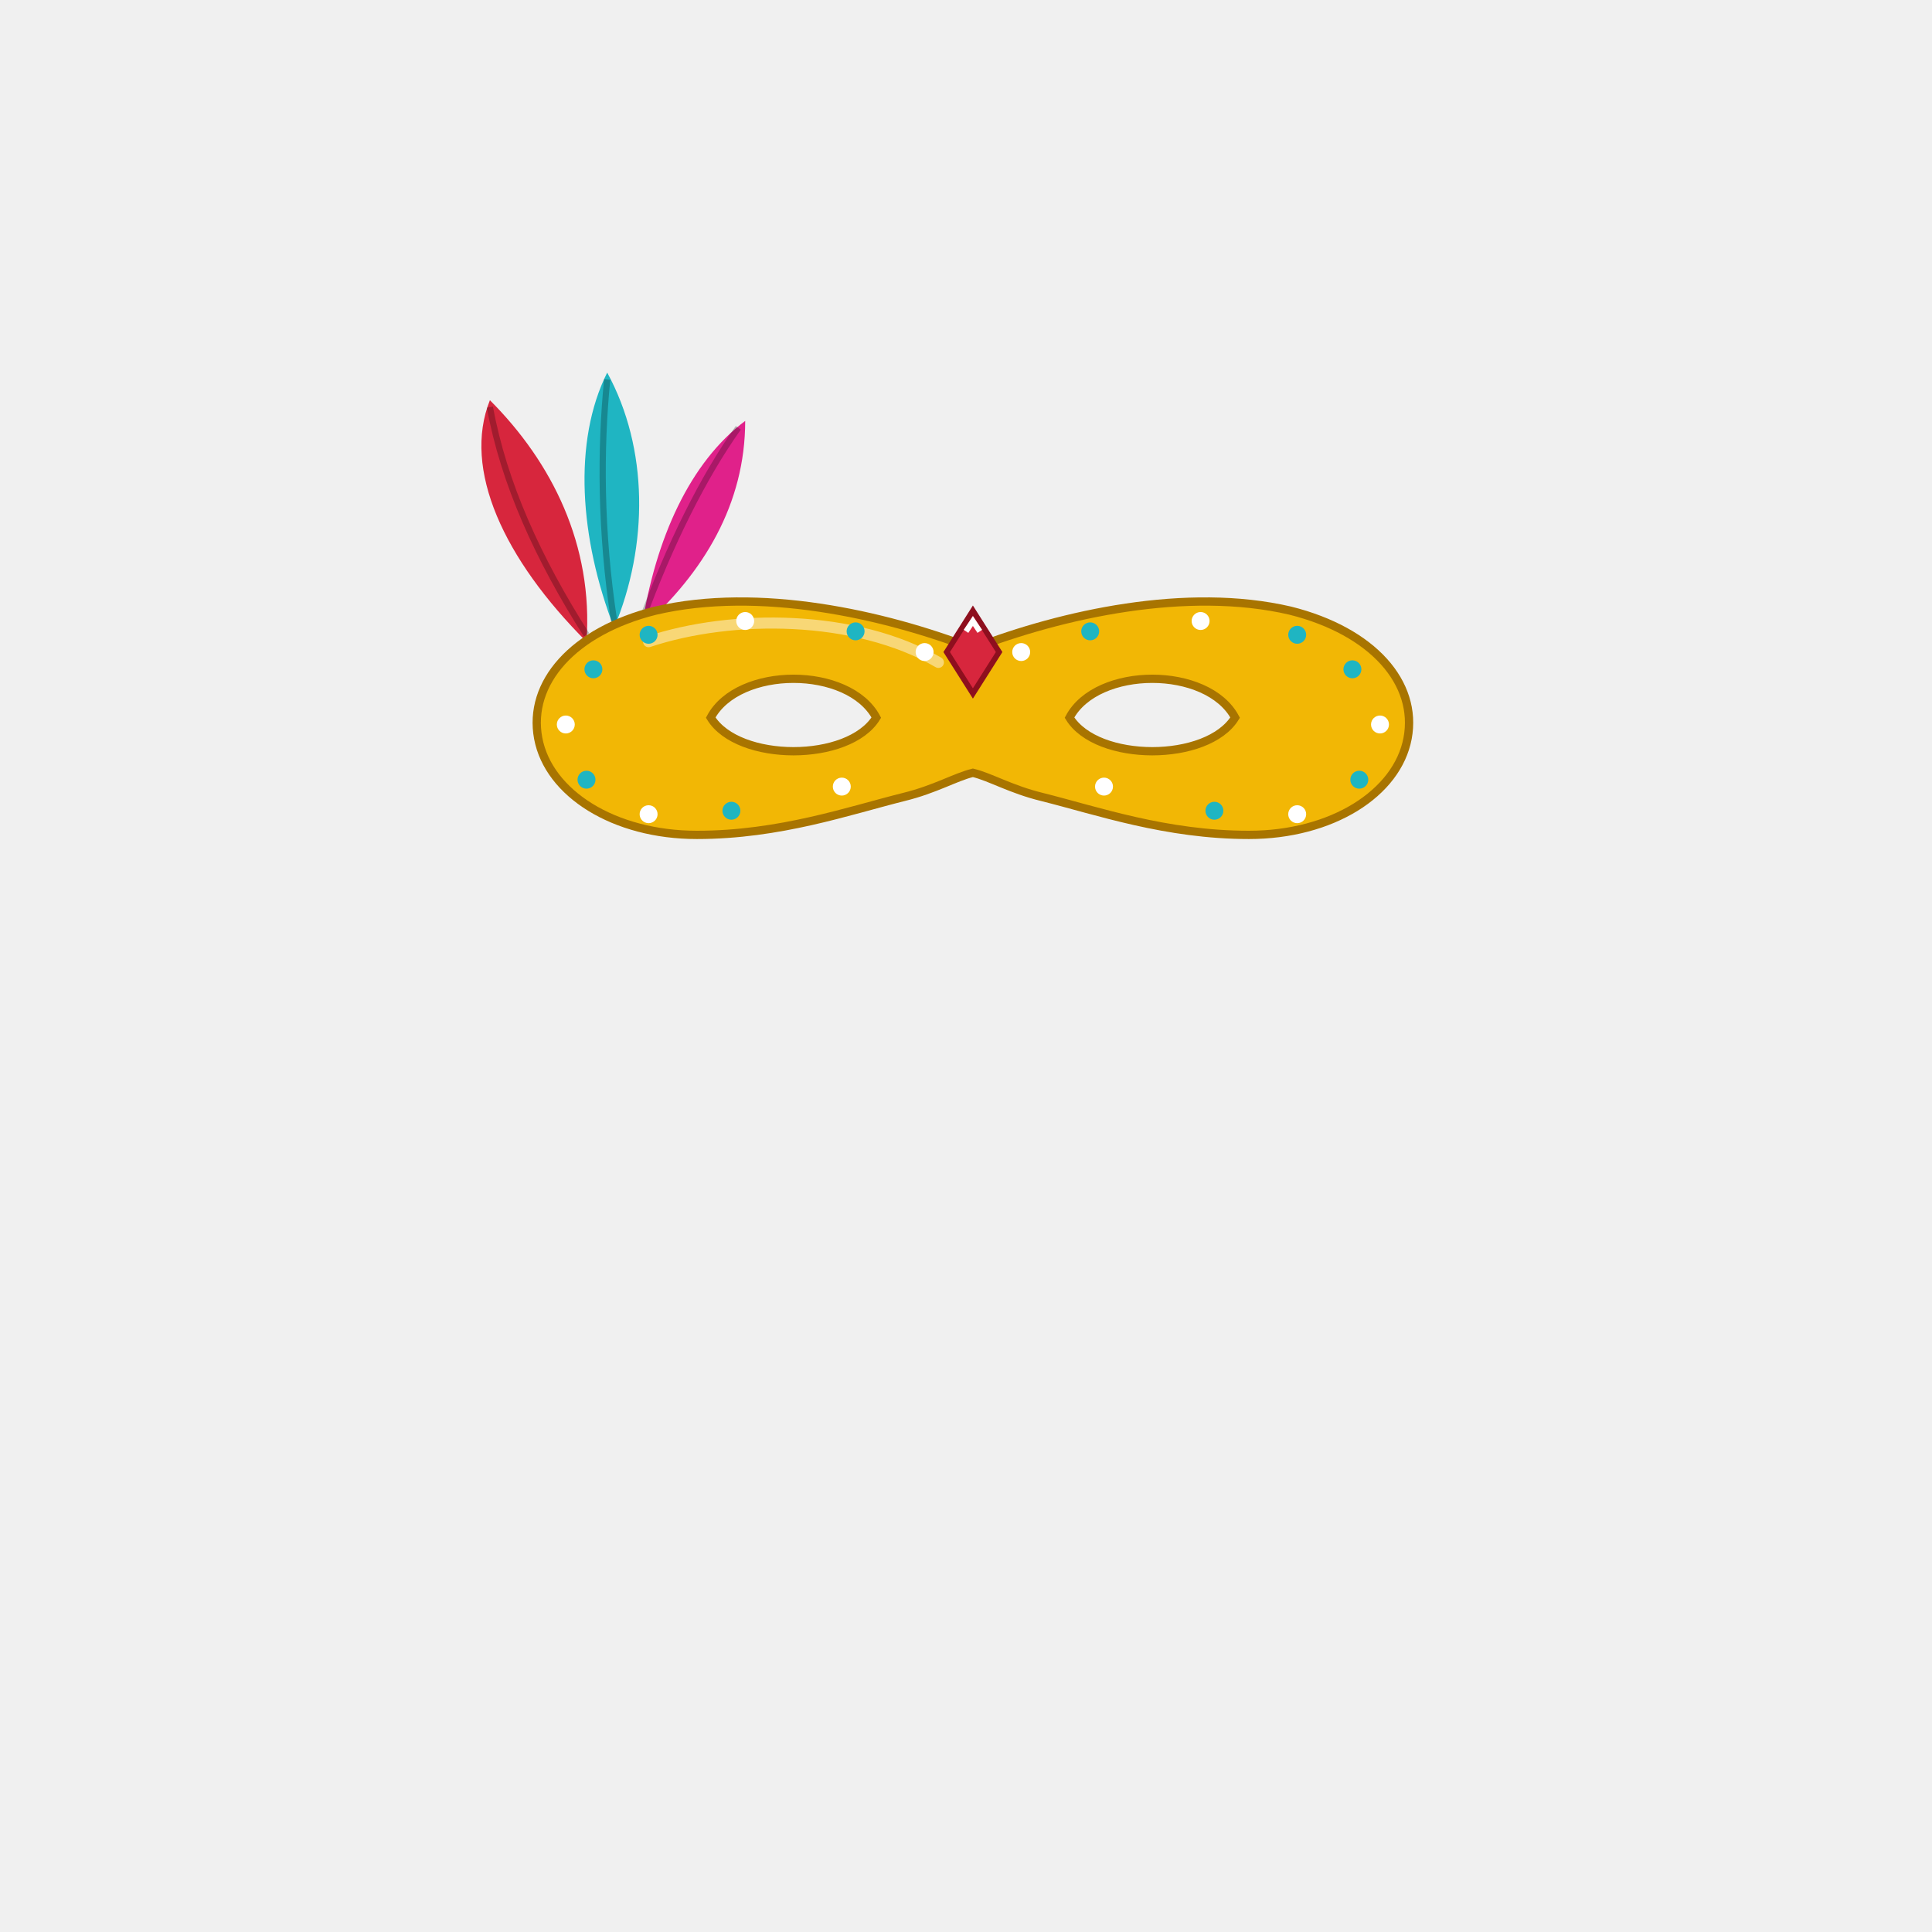
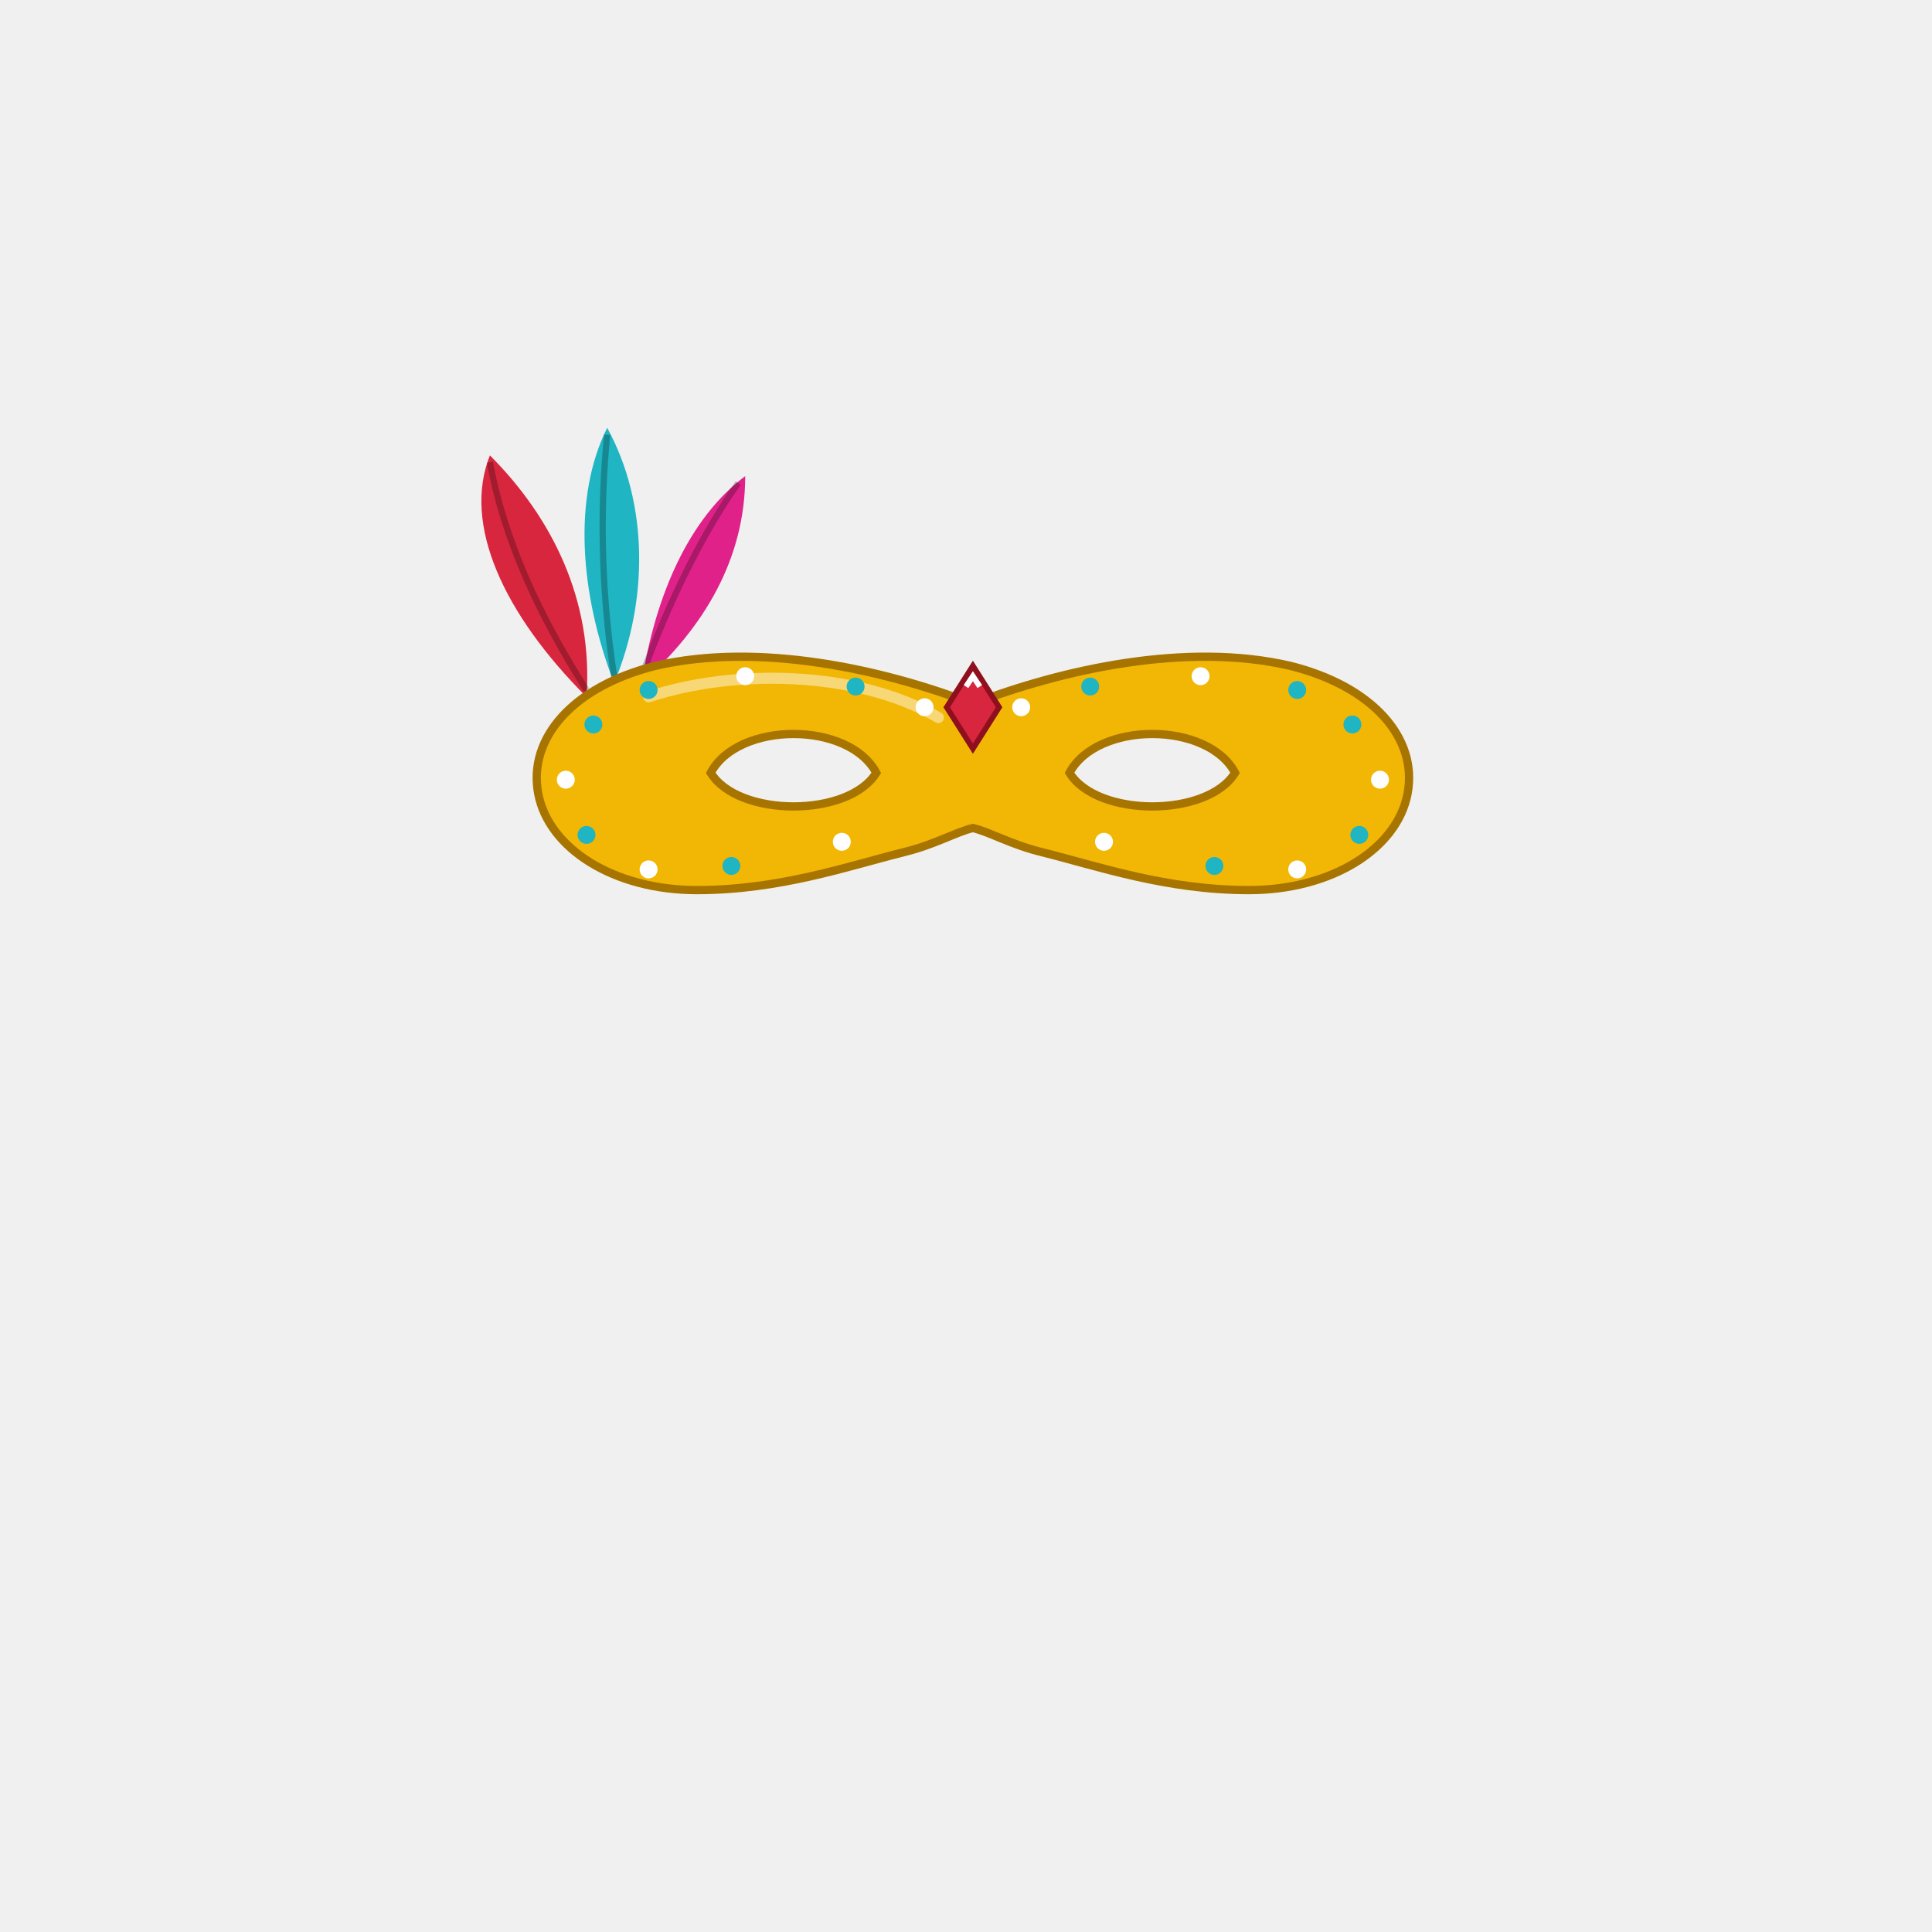
<svg xmlns="http://www.w3.org/2000/svg" width="100px" height="100px" viewBox="0 0 264 280" version="1.1">
-   <g id="error-Top/Accessories/Carnival-Mask" transform="translate(62, 85)" stroke-width="1">
+   <g id="error-Top/Accessories/Carnival-Mask" transform="translate(62, 93)" stroke-width="1">
    <g>
      <path d="M15,8 C3,-4 -3,-17 1,-27 C10,-18 16,-6 15,8 Z" fill="#D7263D" />
      <path d="M15,7 C8,-4 3,-15 1,-26" fill="none" stroke="#000" stroke-opacity=".25" stroke-width=".9" />
      <path d="M19,6 C14,-7 13,-21 18,-31 C24,-20 24,-6 19,6 Z" fill="#1FB5C2" />
      <path d="M19,5 C17,-8 17,-20 18,-30" fill="none" stroke="#000" stroke-opacity=".25" stroke-width=".9" />
      <path d="M23,6 C25,-7 30,-18 38,-24 C38,-12 32,-2 23,6 Z" fill="#E0218A" />
      <path d="M23,5 C27,-6 32,-16 37,-23" fill="none" stroke="#000" stroke-opacity=".25" stroke-width=".9" />
      <path d="M71,9 C58,4 40,0 25,3.5 C13,6.5 6.5,14 8,22 C9.5,30 19,36 31,36 C43,36 53,32.5 61,30.5 C65.5,29.4 68.5,27.6 71,27 C73.5,27.6 76.5,29.4 81,30.5 C89,32.5 99,36 111,36 C123,36 132.5,30 134,22 C135.5,14 129,6.5 117,3.5 C102,0 84,4 71,9 Z M33,19 C37,11.5 53,11.5 57,19 C53,25.5 37,25.5 33,19 Z M85,19 C89,11.5 105,11.5 109,19 C105,25.5 89,25.5 85,19 Z" fill="#F2B705" fill-rule="evenodd" stroke="#A87400" stroke-width="1.2" />
      <path d="M24,8 C36,4 54,4 66,11" fill="none" stroke="#FFF" stroke-opacity=".45" stroke-width="1.6" stroke-linecap="round" />
      <circle cx="16" cy="12" r="1.3" fill="#1FB5C2" />
      <circle cx="126" cy="12" r="1.3" fill="#1FB5C2" />
      <circle cx="12" cy="20" r="1.3" fill="#FFFFFF" />
      <circle cx="130" cy="20" r="1.3" fill="#FFFFFF" />
      <circle cx="15" cy="28" r="1.3" fill="#1FB5C2" />
      <circle cx="127" cy="28" r="1.3" fill="#1FB5C2" />
      <circle cx="24" cy="33" r="1.3" fill="#FFFFFF" />
      <circle cx="118" cy="33" r="1.3" fill="#FFFFFF" />
      <circle cx="36" cy="32.5" r="1.3" fill="#1FB5C2" />
      <circle cx="106" cy="32.5" r="1.3" fill="#1FB5C2" />
      <circle cx="52" cy="29" r="1.3" fill="#FFFFFF" />
      <circle cx="90" cy="29" r="1.3" fill="#FFFFFF" />
      <circle cx="24" cy="7" r="1.3" fill="#1FB5C2" />
      <circle cx="118" cy="7" r="1.3" fill="#1FB5C2" />
      <circle cx="38" cy="5" r="1.3" fill="#FFFFFF" />
      <circle cx="104" cy="5" r="1.3" fill="#FFFFFF" />
      <circle cx="54" cy="6.5" r="1.3" fill="#1FB5C2" />
      <circle cx="88" cy="6.5" r="1.3" fill="#1FB5C2" />
      <circle cx="64" cy="9.5" r="1.3" fill="#FFFFFF" />
      <circle cx="78" cy="9.5" r="1.3" fill="#FFFFFF" />
      <path d="M71,3.5 L74.8,9.5 L71,15.5 L67.2,9.5 Z" fill="#D7263D" stroke="#8E0F1E" stroke-width=".8" />
      <path d="M70,6.5 L71,5 L72,6.5" fill="none" stroke="#FFF" stroke-width=".8" />
    </g>
  </g>
</svg>
